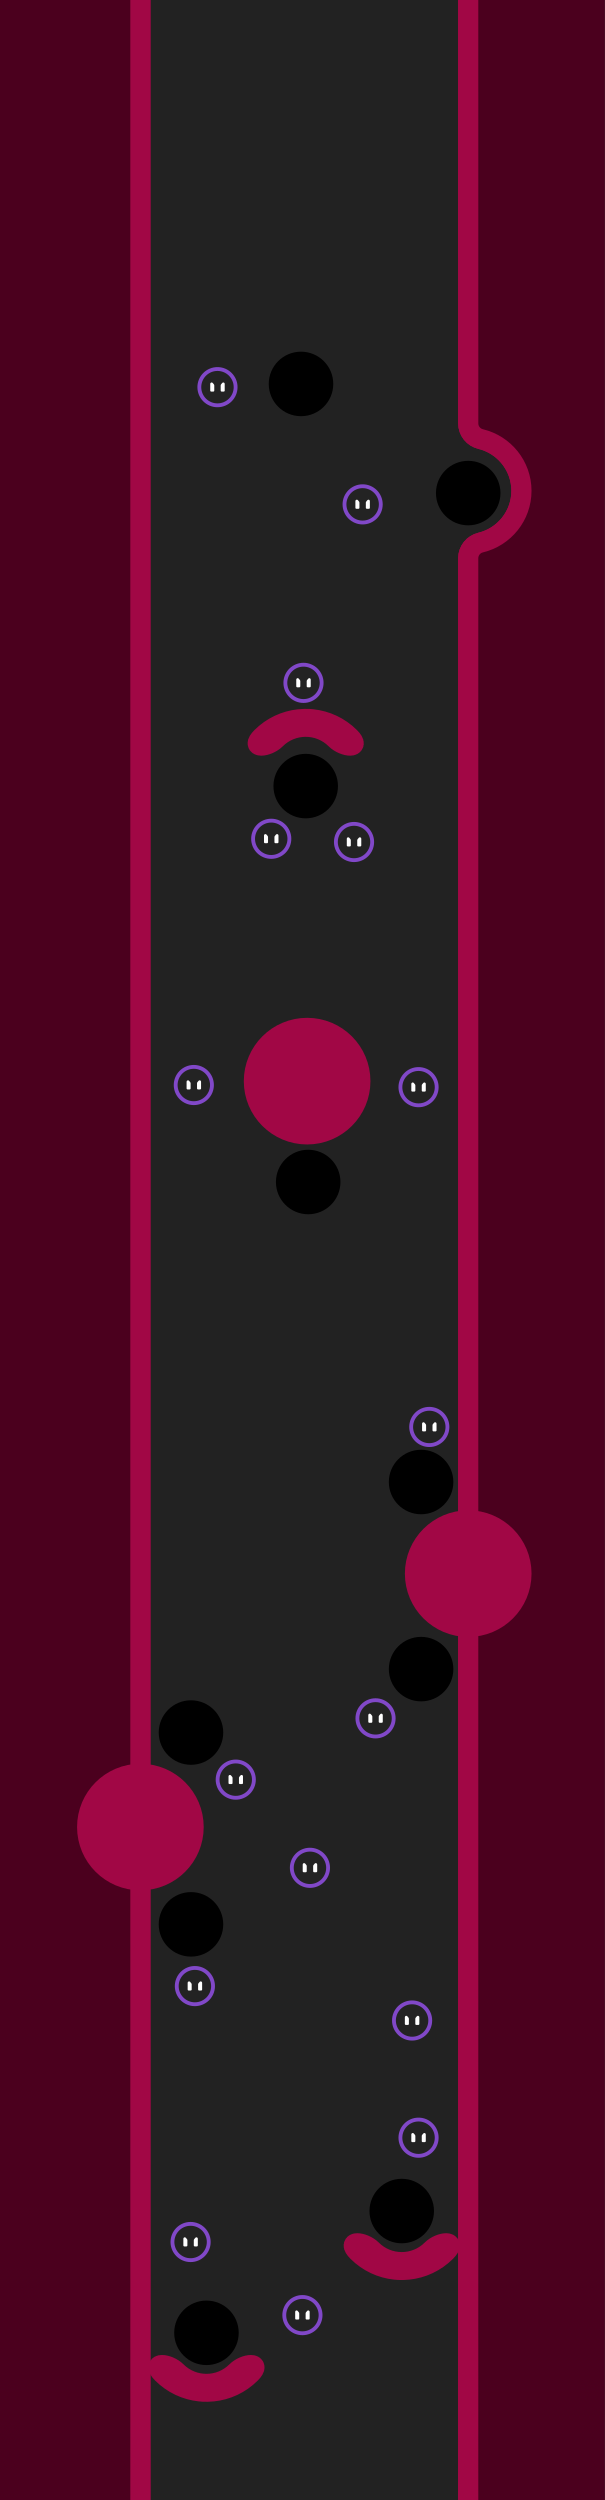
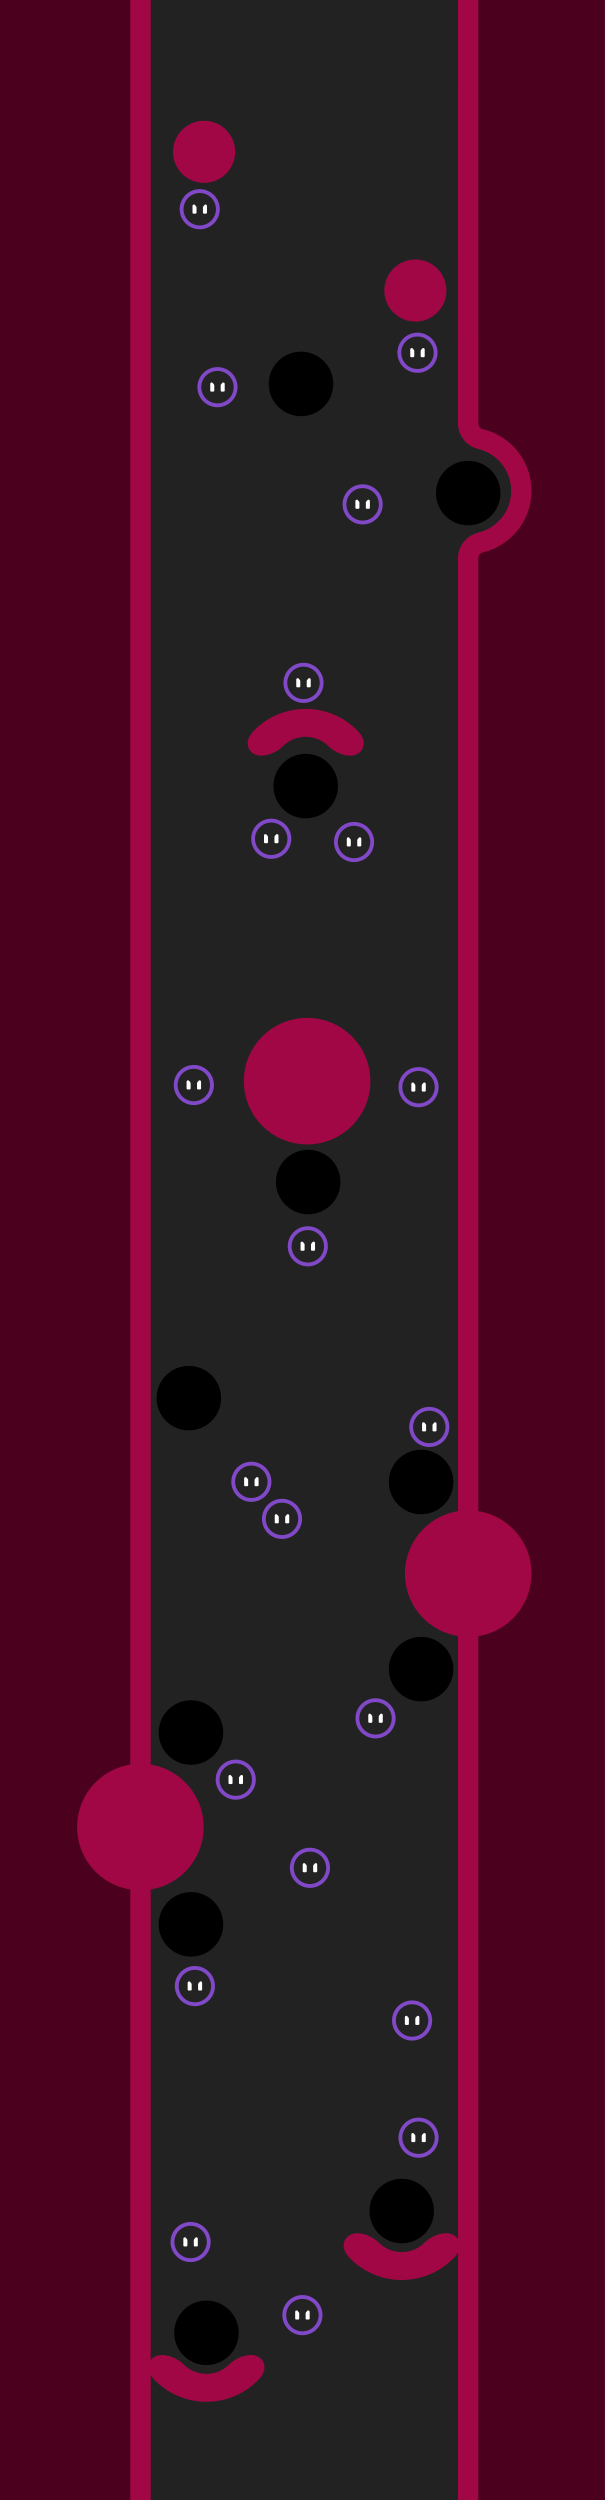
<svg xmlns="http://www.w3.org/2000/svg" width="750px" height="3100px" version="1.1" xml:space="preserve" style="fill-rule:evenodd;clip-rule:evenodd;stroke-linecap:round;stroke-linejoin:round;stroke-miterlimit:1.5;">
  <rect id="Level-1" x="-0" y="0" width="750" height="3100" style="fill:#222;" />
  <clipPath id="_clip1">
    <rect x="-0" y="0" width="750" height="3100" />
  </clipPath>
  <g clip-path="url(#_clip1)">
    <path id="_-collision-" d="M580.577,3206.11l0,-2513.83c0,-9.293 6.388,-17.367 15.431,-19.505c28.997,-6.932 50.569,-33.044 50.569,-64.155c0,-31.121 -21.585,-57.239 -50.588,-64.188c-9.015,-2.128 -15.385,-10.176 -15.385,-19.439c-0.027,-102.444 -0.027,-616.682 -0.027,-616.682" style="fill:none;stroke:#a10745;stroke-width:25px;" />
    <path id="_-background-" d="M580.577,3206.11l0,-2513.83c0,-9.293 6.388,-17.367 15.431,-19.505c28.997,-6.932 50.569,-33.044 50.569,-64.155c0,-31.121 -21.585,-57.239 -50.588,-64.188c-9.015,-2.128 -15.385,-10.176 -15.385,-19.439c-0.027,-102.444 -0.027,-616.682 -0.027,-616.682l399.125,0l0,3297.8l-399.125,-0Z" style="fill:#4b001e;stroke:#a10745;stroke-width:25px;" />
    <path id="_-collision-1" d="M174.077,-315.688c0,0 0,3522 0,3522" style="fill:none;stroke:#a10745;stroke-width:25px;" />
    <path id="_-background-1" d="M174.077,3206.31l-314.375,-0.203l0,-3521.8l314.375,0c0,0 0,3522 0,3522Z" style="fill:#4b001e;stroke:#a10745;stroke-width:25px;" />
    <g id="Hole">
      <circle id="holePos" cx="379.077" cy="974.752" r="40" />
    </g>
    <g id="Hole1">
      <circle id="holePos1" cx="580.577" cy="611.418" r="40" />
    </g>
    <g id="Hole2">
      <circle id="holePos2" cx="373.244" cy="476.085" r="40" />
    </g>
    <g id="Hole3">
      <circle id="holePos3" cx="256" cy="2892.7" r="40" />
    </g>
    <g id="Hole4">
      <circle id="holePos4" cx="498.155" cy="2741.7" r="40" />
    </g>
    <g id="Hole5">
      <circle id="holePos5" cx="236.822" cy="2386.2" r="40" />
    </g>
    <g id="Hole6">
      <circle id="holePos6" cx="236.822" cy="2148.36" r="40" />
    </g>
    <g id="Hole7">
      <circle id="holePos7" cx="522.155" cy="1837.69" r="40" />
    </g>
    <g id="Hole8">
-       <circle id="holePos8" cx="382.155" cy="1465.69" r="40" />
+       <circle id="holePos8" cx="234.155" cy="1733.69" r="40" />
    </g>
    <g id="Hole9">
-       <circle id="holePos9" cx="522.155" cy="2069.7" r="40" />
+       <circle id="holePos9" cx="382.155" cy="1465.69" r="40" />
+     </g>
+     <g id="Hole10">
+       <circle id="holePos10" cx="522.155" cy="2069.7" r="40" />
    </g>
    <path id="_-collision-2" d="M370.757,891.957c11.069,-0.998 16.591,-0.005 16.591,-0.005c16.974,1.811 33.461,9.216 46.46,22.215c14.515,14.515 -7.53,12.319 -17.424,2.424c-20.59,-20.589 -54.023,-20.589 -74.613,0c-9.894,9.895 -31.94,12.091 -17.424,-2.424c12.986,-12.986 29.453,-20.389 46.41,-22.21c2.765,-0.297 9.013,-0.805 16.591,-0.005" style="fill:#a10745;stroke:#a10745;stroke-width:25.03px;" />
    <g id="Enemy">
      <circle id="enemyPos" cx="375" cy="2870.75" r="22.5" style="fill:#232323;stroke:#8148c8;stroke-width:4.77px;" />
      <g>
        <path d="M370.515,2867.22c0.331,0.398 0.512,0.899 0.512,1.416c0,1.87 0,6.366 0,6.366c0,0.69 -0.56,1.25 -1.25,1.25l-2.5,-0c-0.69,-0 -1.25,-0.56 -1.25,-1.25c0,-0 0,-4.606 0,-8.369c0,-0.731 0.458,-1.384 1.146,-1.633c0.688,-0.249 1.458,-0.041 1.926,0.521c0.548,0.658 1.058,1.27 1.416,1.699Z" style="fill:#fff;" />
        <path d="M379.485,2867.22c-0.331,0.398 -0.512,0.899 -0.512,1.416c-0,1.87 -0,6.366 -0,6.366c-0,0.69 0.56,1.25 1.25,1.25l2.5,-0c0.69,-0 1.25,-0.56 1.25,-1.25l-0,-8.369c-0,-0.731 -0.458,-1.384 -1.146,-1.633c-0.688,-0.249 -1.458,-0.041 -1.926,0.521c-0.548,0.658 -1.058,1.27 -1.416,1.699Z" style="fill:#fff;" />
      </g>
    </g>
    <g id="Enemy1">
      <circle id="enemyPos1" cx="236.333" cy="2780.09" r="22.5" style="fill:#232323;stroke:#8148c8;stroke-width:4.77px;" />
      <g>
        <path d="M231.848,2776.55c0.331,0.398 0.513,0.899 0.513,1.416l-0,6.366c-0,0.69 -0.56,1.25 -1.25,1.25l-2.5,0c-0.69,0 -1.25,-0.56 -1.25,-1.25l-0,-8.369c-0,-0.731 0.458,-1.384 1.145,-1.633c0.688,-0.249 1.458,-0.041 1.926,0.521c0.549,0.659 1.059,1.27 1.416,1.699Z" style="fill:#fff;" />
        <path d="M240.819,2776.55c-0.332,0.398 -0.513,0.899 -0.513,1.416l-0,6.366c-0,0.69 0.56,1.25 1.25,1.25l2.5,0c0.69,0 1.25,-0.56 1.25,-1.25l-0,-8.369c-0,-0.731 -0.458,-1.384 -1.146,-1.633c-0.687,-0.249 -1.457,-0.041 -1.925,0.521c-0.549,0.659 -1.059,1.27 -1.416,1.699Z" style="fill:#fff;" />
      </g>
    </g>
    <g id="Enemy2">
      <circle id="enemyPos2" cx="511" cy="2505.42" r="22.5" style="fill:#232323;stroke:#8148c8;stroke-width:4.77px;" />
      <g>
        <path d="M506.515,2501.89c0.331,0.397 0.512,0.898 0.512,1.416l0,6.366c0,0.689 -0.56,1.25 -1.25,1.25l-2.5,-0c-0.69,-0 -1.25,-0.561 -1.25,-1.25l0,-8.369c0,-0.732 0.458,-1.385 1.146,-1.634c0.688,-0.249 1.458,-0.04 1.926,0.522c0.548,0.658 1.058,1.27 1.416,1.699Z" style="fill:#fff;" />
        <path d="M515.485,2501.89c-0.331,0.397 -0.512,0.898 -0.512,1.416c-0,1.869 -0,6.366 -0,6.366c-0,0.689 0.56,1.25 1.25,1.25l2.5,-0c0.69,-0 1.25,-0.561 1.25,-1.25l-0,-8.369c-0,-0.732 -0.458,-1.385 -1.146,-1.634c-0.688,-0.249 -1.458,-0.04 -1.926,0.522c-0.548,0.658 -1.058,1.27 -1.416,1.699Z" style="fill:#fff;" />
      </g>
    </g>
    <g id="Enemy3">
      <circle id="enemyPos3" cx="241.667" cy="2462.75" r="22.5" style="fill:#232323;stroke:#8148c8;stroke-width:4.77px;" />
      <g>
        <path d="M237.181,2459.22c0.332,0.398 0.513,0.899 0.513,1.416c0,1.87 0,6.366 0,6.366c0,0.69 -0.56,1.25 -1.25,1.25l-2.5,-0c-0.69,-0 -1.25,-0.56 -1.25,-1.25l0,-8.369c0,-0.731 0.458,-1.384 1.146,-1.633c0.687,-0.249 1.457,-0.041 1.925,0.521c0.549,0.658 1.059,1.27 1.416,1.699Z" style="fill:#fff;" />
        <path d="M246.152,2459.22c-0.331,0.398 -0.513,0.899 -0.513,1.416l0,6.366c0,0.69 0.56,1.25 1.25,1.25l2.5,-0c0.69,-0 1.25,-0.56 1.25,-1.25l0,-8.369c0,-0.731 -0.458,-1.384 -1.145,-1.633c-0.688,-0.249 -1.458,-0.041 -1.926,0.521c-0.549,0.658 -1.059,1.27 -1.416,1.699Z" style="fill:#fff;" />
      </g>
    </g>
    <g id="Enemy4">
      <circle id="enemyPos4" cx="465.667" cy="2130.75" r="22.5" style="fill:#232323;stroke:#8148c8;stroke-width:4.77px;" />
      <g>
        <path d="M461.181,2127.22c0.332,0.398 0.513,0.899 0.513,1.416l0,6.366c0,0.69 -0.56,1.25 -1.25,1.25l-2.5,-0c-0.69,-0 -1.25,-0.56 -1.25,-1.25l0,-8.369c0,-0.731 0.458,-1.384 1.146,-1.633c0.687,-0.249 1.457,-0.041 1.925,0.521c0.549,0.658 1.059,1.27 1.416,1.699Z" style="fill:#fff;" />
        <path d="M470.152,2127.22c-0.331,0.398 -0.513,0.899 -0.513,1.416l0,6.366c0,0.69 0.56,1.25 1.25,1.25l2.5,-0c0.69,-0 1.25,-0.56 1.25,-1.25l0,-8.369c0,-0.731 -0.458,-1.384 -1.145,-1.633c-0.688,-0.249 -1.458,-0.041 -1.926,0.521c-0.549,0.658 -1.059,1.27 -1.416,1.699Z" style="fill:#fff;" />
      </g>
    </g>
    <g id="Enemy5">
      <circle id="enemyPos5" cx="532.333" cy="1769.42" r="22.5" style="fill:#232323;stroke:#8148c8;stroke-width:4.77px;" />
      <g>
        <path d="M527.848,1765.89c0.331,0.397 0.513,0.898 0.513,1.416c-0,1.869 -0,6.366 -0,6.366c-0,0.689 -0.56,1.25 -1.25,1.25l-2.5,-0c-0.69,-0 -1.25,-0.561 -1.25,-1.25l-0,-8.369c-0,-0.732 0.458,-1.385 1.145,-1.634c0.688,-0.249 1.458,-0.04 1.926,0.522c0.549,0.658 1.059,1.27 1.416,1.699Z" style="fill:#fff;" />
        <path d="M536.819,1765.89c-0.332,0.397 -0.513,0.898 -0.513,1.416l-0,6.366c-0,0.689 0.56,1.25 1.25,1.25l2.5,-0c0.69,-0 1.25,-0.561 1.25,-1.25l-0,-8.369c-0,-0.732 -0.458,-1.385 -1.146,-1.634c-0.687,-0.249 -1.457,-0.04 -1.925,0.522c-0.549,0.658 -1.059,1.27 -1.416,1.699Z" style="fill:#fff;" />
      </g>
    </g>
    <g id="Enemy6">
      <circle id="enemyPos6" cx="519" cy="1348.09" r="22.5" style="fill:#232323;stroke:#8148c8;stroke-width:4.77px;" />
      <g>
        <path d="M514.515,1344.55c0.331,0.398 0.512,0.899 0.512,1.416c0,1.87 0,6.366 0,6.366c0,0.69 -0.56,1.25 -1.25,1.25l-2.5,0c-0.69,0 -1.25,-0.56 -1.25,-1.25l0,-8.369c0,-0.731 0.458,-1.384 1.146,-1.633c0.688,-0.249 1.458,-0.041 1.926,0.521c0.548,0.659 1.058,1.27 1.416,1.699Z" style="fill:#fff;" />
        <path d="M523.485,1344.55c-0.331,0.398 -0.512,0.899 -0.512,1.416c-0,1.87 -0,6.366 -0,6.366c-0,0.69 0.56,1.25 1.25,1.25l2.5,0c0.69,0 1.25,-0.56 1.25,-1.25c-0,0 -0,-4.605 -0,-8.369c-0,-0.731 -0.458,-1.384 -1.146,-1.633c-0.688,-0.249 -1.458,-0.041 -1.926,0.521c-0.548,0.659 -1.058,1.27 -1.416,1.699Z" style="fill:#fff;" />
      </g>
    </g>
    <g id="Enemy7">
      <circle id="enemyPos7" cx="240.333" cy="1345.42" r="22.5" style="fill:#232323;stroke:#8148c8;stroke-width:4.77px;" />
      <g>
        <path d="M235.848,1341.89c0.331,0.397 0.513,0.898 0.513,1.416l-0,6.366c-0,0.689 -0.56,1.25 -1.25,1.25l-2.5,-0c-0.69,-0 -1.25,-0.561 -1.25,-1.25c-0,-0 -0,-4.606 -0,-8.369c-0,-0.732 0.458,-1.385 1.145,-1.634c0.688,-0.249 1.458,-0.04 1.926,0.522c0.549,0.658 1.059,1.27 1.416,1.699Z" style="fill:#fff;" />
        <path d="M244.819,1341.89c-0.332,0.397 -0.513,0.898 -0.513,1.416l-0,6.366c-0,0.689 0.56,1.25 1.25,1.25l2.5,-0c0.69,-0 1.25,-0.561 1.25,-1.25c-0,-0 -0,-4.606 -0,-8.369c-0,-0.732 -0.458,-1.385 -1.146,-1.634c-0.687,-0.249 -1.457,-0.04 -1.925,0.522c-0.549,0.658 -1.059,1.27 -1.416,1.699Z" style="fill:#fff;" />
      </g>
    </g>
    <g id="Enemy8">
      <circle id="enemyPos8" cx="336.333" cy="1040.09" r="22.5" style="fill:#232323;stroke:#8148c8;stroke-width:4.77px;" />
      <g>
        <path d="M331.848,1036.55c0.331,0.398 0.513,0.899 0.513,1.416c-0,1.87 -0,6.366 -0,6.366c-0,0.69 -0.56,1.25 -1.25,1.25l-2.5,0c-0.69,0 -1.25,-0.56 -1.25,-1.25l-0,-8.369c-0,-0.731 0.458,-1.384 1.145,-1.633c0.688,-0.249 1.458,-0.041 1.926,0.521c0.549,0.659 1.059,1.27 1.416,1.699Z" style="fill:#fff;" />
        <path d="M340.819,1036.55c-0.332,0.398 -0.513,0.899 -0.513,1.416c-0,1.87 -0,6.366 -0,6.366c-0,0.69 0.56,1.25 1.25,1.25l2.5,0c0.69,0 1.25,-0.56 1.25,-1.25l-0,-8.369c-0,-0.731 -0.458,-1.384 -1.146,-1.633c-0.687,-0.249 -1.457,-0.041 -1.925,0.521c-0.549,0.659 -1.059,1.27 -1.416,1.699Z" style="fill:#fff;" />
      </g>
    </g>
    <g id="Enemy9">
      <circle id="enemyPos9" cx="439" cy="1044.09" r="22.5" style="fill:#232323;stroke:#8148c8;stroke-width:4.77px;" />
      <g>
        <path d="M434.515,1040.55c0.331,0.398 0.512,0.899 0.512,1.416c0,1.87 0,6.366 0,6.366c0,0.69 -0.56,1.25 -1.25,1.25l-2.5,0c-0.69,0 -1.25,-0.56 -1.25,-1.25l0,-8.369c0,-0.731 0.458,-1.384 1.146,-1.633c0.688,-0.249 1.458,-0.041 1.926,0.521c0.548,0.659 1.058,1.27 1.416,1.699Z" style="fill:#fff;" />
        <path d="M443.485,1040.55c-0.331,0.398 -0.512,0.899 -0.512,1.416c-0,1.87 -0,6.366 -0,6.366c-0,0.69 0.56,1.25 1.25,1.25l2.5,0c0.69,0 1.25,-0.56 1.25,-1.25l-0,-8.369c-0,-0.731 -0.458,-1.384 -1.146,-1.633c-0.688,-0.249 -1.458,-0.041 -1.926,0.521c-0.548,0.659 -1.058,1.27 -1.416,1.699Z" style="fill:#fff;" />
      </g>
    </g>
    <g id="Enemy10">
      <circle id="enemyPos10" cx="376.333" cy="846.752" r="22.5" style="fill:#232323;stroke:#8148c8;stroke-width:4.77px;" />
      <g>
        <path d="M371.848,843.22c0.331,0.398 0.513,0.899 0.513,1.416l-0,6.366c-0,0.69 -0.56,1.25 -1.25,1.25l-2.5,-0c-0.69,-0 -1.25,-0.56 -1.25,-1.25c-0,-0 -0,-4.606 -0,-8.369c-0,-0.731 0.458,-1.384 1.145,-1.633c0.688,-0.249 1.458,-0.041 1.926,0.521c0.549,0.658 1.059,1.27 1.416,1.699Z" style="fill:#fff;" />
        <path d="M380.819,843.22c-0.332,0.398 -0.513,0.899 -0.513,1.416l-0,6.366c-0,0.69 0.56,1.25 1.25,1.25l2.5,-0c0.69,-0 1.25,-0.56 1.25,-1.25l-0,-8.369c-0,-0.731 -0.458,-1.384 -1.146,-1.633c-0.687,-0.249 -1.457,-0.041 -1.925,0.521c-0.549,0.658 -1.059,1.27 -1.416,1.699Z" style="fill:#fff;" />
      </g>
    </g>
    <g id="Enemy11">
      <circle id="enemyPos11" cx="449.667" cy="625.419" r="22.5" style="fill:#232323;stroke:#8148c8;stroke-width:4.77px;" />
      <g>
        <path d="M445.181,621.887c0.332,0.397 0.513,0.898 0.513,1.416c0,1.869 0,6.366 0,6.366c0,0.689 -0.56,1.25 -1.25,1.25l-2.5,-0c-0.69,-0 -1.25,-0.561 -1.25,-1.25l0,-8.369c0,-0.732 0.458,-1.385 1.146,-1.634c0.687,-0.249 1.457,-0.04 1.925,0.522c0.549,0.658 1.059,1.27 1.416,1.699Z" style="fill:#fff;" />
        <path d="M454.152,621.887c-0.331,0.397 -0.513,0.898 -0.513,1.416c0,1.869 0,6.366 0,6.366c0,0.689 0.56,1.25 1.25,1.25l2.5,-0c0.69,-0 1.25,-0.561 1.25,-1.25l0,-8.369c0,-0.732 -0.458,-1.385 -1.145,-1.634c-0.688,-0.249 -1.458,-0.04 -1.926,0.522c-0.549,0.658 -1.059,1.27 -1.416,1.699Z" style="fill:#fff;" />
      </g>
    </g>
    <g id="Enemy12">
-       <circle id="enemyPos12" cx="269.667" cy="480.085" r="22.5" style="fill:#232323;stroke:#8148c8;stroke-width:4.77px;" />
+       <circle id="enemyPos12" cx="517.667" cy="437.419" r="22.5" style="fill:#232323;stroke:#8148c8;stroke-width:4.77px;" />
+       <g>
+         <path d="M513.181,433.887c0.332,0.397 0.513,0.898 0.513,1.416l0,6.366c0,0.689 -0.56,1.25 -1.25,1.25l-2.5,-0c-0.69,-0 -1.25,-0.561 -1.25,-1.25l0,-8.369c0,-0.732 0.458,-1.385 1.146,-1.634c0.687,-0.249 1.457,-0.04 1.925,0.522c0.549,0.658 1.059,1.27 1.416,1.699Z" style="fill:#fff;" />
+         <path d="M522.152,433.887c-0.331,0.397 -0.513,0.898 -0.513,1.416l0,6.366c0,0.689 0.56,1.25 1.25,1.25l2.5,-0c0.69,-0 1.25,-0.561 1.25,-1.25l0,-8.369c0,-0.732 -0.458,-1.385 -1.145,-1.634c-0.688,-0.249 -1.458,-0.04 -1.926,0.522c-0.549,0.658 -1.059,1.27 -1.416,1.699Z" style="fill:#fff;" />
+       </g>
+     </g>
+     <g id="Enemy13">
+       <circle id="enemyPos13" cx="247.667" cy="259.419" r="22.5" style="fill:#232323;stroke:#8148c8;stroke-width:4.77px;" />
+       <g>
+         <path d="M243.181,255.887c0.332,0.397 0.513,0.898 0.513,1.416c0,1.869 0,6.366 0,6.366c0,0.689 -0.56,1.25 -1.25,1.25l-2.5,-0c-0.69,-0 -1.25,-0.561 -1.25,-1.25c0,-0 0,-4.606 0,-8.369c0,-0.732 0.458,-1.385 1.146,-1.634c0.687,-0.249 1.457,-0.04 1.925,0.522c0.549,0.658 1.059,1.27 1.416,1.699Z" style="fill:#fff;" />
+         <path d="M252.152,255.887c-0.331,0.397 -0.513,0.898 -0.513,1.416c0,1.869 0,6.366 0,6.366c0,0.689 0.56,1.25 1.25,1.25l2.5,-0c0.69,-0 1.25,-0.561 1.25,-1.25c0,-0 0,-4.606 0,-8.369c0,-0.732 -0.458,-1.385 -1.145,-1.634c-0.688,-0.249 -1.458,-0.04 -1.926,0.522c-0.549,0.658 -1.059,1.27 -1.416,1.699Z" style="fill:#fff;" />
+       </g>
+     </g>
+     <g id="Enemy14">
+       <circle id="enemyPos14" cx="381.667" cy="1545.42" r="22.5" style="fill:#232323;stroke:#8148c8;stroke-width:4.77px;" />
+       <g>
+         <path d="M377.181,1541.89c0.332,0.397 0.513,0.898 0.513,1.416c0,1.869 0,6.366 0,6.366c0,0.689 -0.56,1.25 -1.25,1.25l-2.5,-0c-0.69,-0 -1.25,-0.561 -1.25,-1.25c0,-0 0,-4.606 0,-8.369c0,-0.732 0.458,-1.385 1.146,-1.634c0.687,-0.249 1.457,-0.04 1.925,0.522c0.549,0.658 1.059,1.27 1.416,1.699Z" style="fill:#fff;" />
+         <path d="M386.152,1541.89c-0.331,0.397 -0.513,0.898 -0.513,1.416c0,1.869 0,6.366 0,6.366c0,0.689 0.56,1.25 1.25,1.25l2.5,-0c0.69,-0 1.25,-0.561 1.25,-1.25l0,-8.369c0,-0.732 -0.458,-1.385 -1.145,-1.634c-0.688,-0.249 -1.458,-0.04 -1.926,0.522c-0.549,0.658 -1.059,1.27 -1.416,1.699Z" style="fill:#fff;" />
+       </g>
+     </g>
+     <g id="Enemy15">
+       <circle id="enemyPos15" cx="349.667" cy="1883.42" r="22.5" style="fill:#232323;stroke:#8148c8;stroke-width:4.77px;" />
+       <g>
+         <path d="M345.181,1879.89c0.332,0.397 0.513,0.898 0.513,1.416c0,1.869 0,6.366 0,6.366c0,0.689 -0.56,1.25 -1.25,1.25l-2.5,-0c-0.69,-0 -1.25,-0.561 -1.25,-1.25l0,-8.369c0,-0.732 0.458,-1.385 1.146,-1.634c0.687,-0.249 1.457,-0.04 1.925,0.522c0.549,0.658 1.059,1.27 1.416,1.699Z" style="fill:#fff;" />
+         <path d="M354.152,1879.89c-0.331,0.397 -0.513,0.898 -0.513,1.416c0,1.869 0,6.366 0,6.366c0,0.689 0.56,1.25 1.25,1.25l2.5,-0c0.69,-0 1.25,-0.561 1.25,-1.25l0,-8.369c0,-0.732 -0.458,-1.385 -1.145,-1.634c-0.688,-0.249 -1.458,-0.04 -1.926,0.522c-0.549,0.658 -1.059,1.27 -1.416,1.699Z" style="fill:#fff;" />
+       </g>
+     </g>
+     <g id="Enemy16">
+       <circle id="enemyPos16" cx="311.667" cy="1837.42" r="22.5" style="fill:#232323;stroke:#8148c8;stroke-width:4.77px;" />
+       <g>
+         <path d="M307.181,1833.89c0.332,0.397 0.513,0.898 0.513,1.416c0,1.869 0,6.366 0,6.366c0,0.689 -0.56,1.25 -1.25,1.25l-2.5,-0c-0.69,-0 -1.25,-0.561 -1.25,-1.25l0,-8.369c0,-0.732 0.458,-1.385 1.146,-1.634c0.687,-0.249 1.457,-0.04 1.925,0.522c0.549,0.658 1.059,1.27 1.416,1.699Z" style="fill:#fff;" />
+         <path d="M316.152,1833.89c-0.331,0.397 -0.513,0.898 -0.513,1.416l0,6.366c0,0.689 0.56,1.25 1.25,1.25l2.5,-0c0.69,-0 1.25,-0.561 1.25,-1.25l0,-8.369c0,-0.732 -0.458,-1.385 -1.145,-1.634c-0.688,-0.249 -1.458,-0.04 -1.926,0.522c-0.549,0.658 -1.059,1.27 -1.416,1.699Z" style="fill:#fff;" />
+       </g>
+     </g>
+     <g id="Enemy17">
+       <circle id="enemyPos17" cx="269.667" cy="480.085" r="22.5" style="fill:#232323;stroke:#8148c8;stroke-width:4.77px;" />
      <g>
        <path d="M265.181,476.553c0.332,0.398 0.513,0.899 0.513,1.416l0,6.366c0,0.69 -0.56,1.25 -1.25,1.25l-2.5,0c-0.69,0 -1.25,-0.56 -1.25,-1.25l0,-8.369c0,-0.731 0.458,-1.384 1.146,-1.633c0.687,-0.249 1.457,-0.041 1.925,0.521c0.549,0.659 1.059,1.27 1.416,1.699Z" style="fill:#fff;" />
        <path d="M274.152,476.553c-0.331,0.398 -0.513,0.899 -0.513,1.416l0,6.366c0,0.69 0.56,1.25 1.25,1.25l2.5,0c0.69,0 1.25,-0.56 1.25,-1.25l0,-8.369c0,-0.731 -0.458,-1.384 -1.145,-1.633c-0.688,-0.249 -1.458,-0.041 -1.926,0.521c-0.549,0.659 -1.059,1.27 -1.416,1.699Z" style="fill:#fff;" />
      </g>
    </g>
-     <g id="Enemy13">
-       <circle id="enemyPos13" cx="384.333" cy="2316.09" r="22.5" style="fill:#232323;stroke:#8148c8;stroke-width:4.77px;" />
+     <g id="Enemy18">
+       <circle id="enemyPos18" cx="384.333" cy="2316.09" r="22.5" style="fill:#232323;stroke:#8148c8;stroke-width:4.77px;" />
      <g>
        <path d="M379.848,2312.55c0.331,0.398 0.513,0.899 0.513,1.416l-0,6.366c-0,0.69 -0.56,1.25 -1.25,1.25l-2.5,0c-0.69,0 -1.25,-0.56 -1.25,-1.25l-0,-8.369c-0,-0.731 0.458,-1.384 1.145,-1.633c0.688,-0.249 1.458,-0.041 1.926,0.521c0.549,0.659 1.059,1.27 1.416,1.699Z" style="fill:#fff;" />
        <path d="M388.819,2312.55c-0.332,0.398 -0.513,0.899 -0.513,1.416c-0,1.87 -0,6.366 -0,6.366c-0,0.69 0.56,1.25 1.25,1.25l2.5,0c0.69,0 1.25,-0.56 1.25,-1.25l-0,-8.369c-0,-0.731 -0.458,-1.384 -1.146,-1.633c-0.687,-0.249 -1.457,-0.041 -1.925,0.521c-0.549,0.659 -1.059,1.27 -1.416,1.699Z" style="fill:#fff;" />
      </g>
    </g>
-     <g id="Enemy14">
-       <circle id="enemyPos14" cx="292.333" cy="2206.75" r="22.5" style="fill:#232323;stroke:#8148c8;stroke-width:4.77px;" />
+     <g id="Enemy19">
+       <circle id="enemyPos19" cx="292.333" cy="2206.75" r="22.5" style="fill:#232323;stroke:#8148c8;stroke-width:4.77px;" />
      <g>
        <path d="M287.848,2203.22c0.331,0.398 0.513,0.899 0.513,1.416l-0,6.366c-0,0.69 -0.56,1.25 -1.25,1.25l-2.5,-0c-0.69,-0 -1.25,-0.56 -1.25,-1.25l-0,-8.369c-0,-0.731 0.458,-1.384 1.145,-1.633c0.688,-0.249 1.458,-0.041 1.926,0.521c0.549,0.658 1.059,1.27 1.416,1.699Z" style="fill:#fff;" />
        <path d="M296.819,2203.22c-0.332,0.398 -0.513,0.899 -0.513,1.416l-0,6.366c-0,0.69 0.56,1.25 1.25,1.25l2.5,-0c0.69,-0 1.25,-0.56 1.25,-1.25c-0,-0 -0,-4.606 -0,-8.369c-0,-0.731 -0.458,-1.384 -1.146,-1.633c-0.687,-0.249 -1.457,-0.041 -1.925,0.521c-0.549,0.658 -1.059,1.27 -1.416,1.699Z" style="fill:#fff;" />
      </g>
    </g>
-     <g id="Enemy15">
-       <circle id="enemyPos15" cx="519" cy="2650.75" r="22.5" style="fill:#232323;stroke:#8148c8;stroke-width:4.77px;" />
+     <g id="Enemy20">
+       <circle id="enemyPos20" cx="519" cy="2650.75" r="22.5" style="fill:#232323;stroke:#8148c8;stroke-width:4.77px;" />
      <g>
        <path d="M514.515,2647.22c0.331,0.398 0.512,0.899 0.512,1.416c0,1.87 0,6.366 0,6.366c0,0.69 -0.56,1.25 -1.25,1.25l-2.5,-0c-0.69,-0 -1.25,-0.56 -1.25,-1.25l0,-8.369c0,-0.731 0.458,-1.384 1.146,-1.633c0.688,-0.249 1.458,-0.041 1.926,0.521c0.548,0.658 1.058,1.27 1.416,1.699Z" style="fill:#fff;" />
        <path d="M523.485,2647.22c-0.331,0.398 -0.512,0.899 -0.512,1.416c-0,1.87 -0,6.366 -0,6.366c-0,0.69 0.56,1.25 1.25,1.25l2.5,-0c0.69,-0 1.25,-0.56 1.25,-1.25l-0,-8.369c-0,-0.731 -0.458,-1.384 -1.146,-1.633c-0.688,-0.249 -1.458,-0.041 -1.926,0.521c-0.548,0.658 -1.058,1.27 -1.416,1.699Z" style="fill:#fff;" />
      </g>
    </g>
    <path id="_-collision-3" d="M264.32,2965.27c-11.069,0.999 -16.591,0.006 -16.591,0.006c-16.974,-1.812 -33.461,-9.217 -46.46,-22.215c-14.516,-14.516 7.53,-12.319 17.424,-2.425c20.59,20.59 54.023,20.59 74.613,0c9.894,-9.894 31.94,-12.091 17.424,2.425c-12.986,12.986 -29.454,20.389 -46.41,22.209c-2.765,0.297 -9.013,0.806 -16.591,0.006" style="fill:#a10745;stroke:#a10745;stroke-width:25.03px;" />
    <path id="_-collision-4" d="M506.476,2814.27c-11.069,0.999 -16.591,0.006 -16.591,0.006c-16.974,-1.812 -33.462,-9.217 -46.46,-22.215c-14.516,-14.516 7.53,-12.319 17.424,-2.425c20.59,20.59 54.023,20.59 74.612,0c9.895,-9.894 31.94,-12.091 17.425,2.425c-12.986,12.986 -29.454,20.389 -46.41,22.209c-2.765,0.297 -9.013,0.806 -16.591,0.006" style="fill:#a10745;stroke:#a10745;stroke-width:25.03px;" />
    <circle id="_-collisionCircle-" cx="174.077" cy="2265.53" r="66" style="fill:#a10745;stroke:#a10745;stroke-width:25.03px;" />
    <circle id="_-collisionCircle-1" cx="580.577" cy="1951.29" r="66" style="fill:#a10745;stroke:#a10745;stroke-width:25.03px;" />
    <circle id="_-collisionCircle-2" cx="380.833" cy="1340.62" r="66" style="fill:#a10745;stroke:#a10745;stroke-width:25.03px;" />
+     <circle id="_-collisionCircle-3" cx="253.068" cy="188.252" r="26" style="fill:#a10745;stroke:#a10745;stroke-width:25.03px;" />
+     <circle id="_-collisionCircle-4" cx="515.068" cy="360.252" r="26" style="fill:#a10745;stroke:#a10745;stroke-width:25.03px;" />
  </g>
+   <g id="PowerPuck">
+     </g>
</svg>
